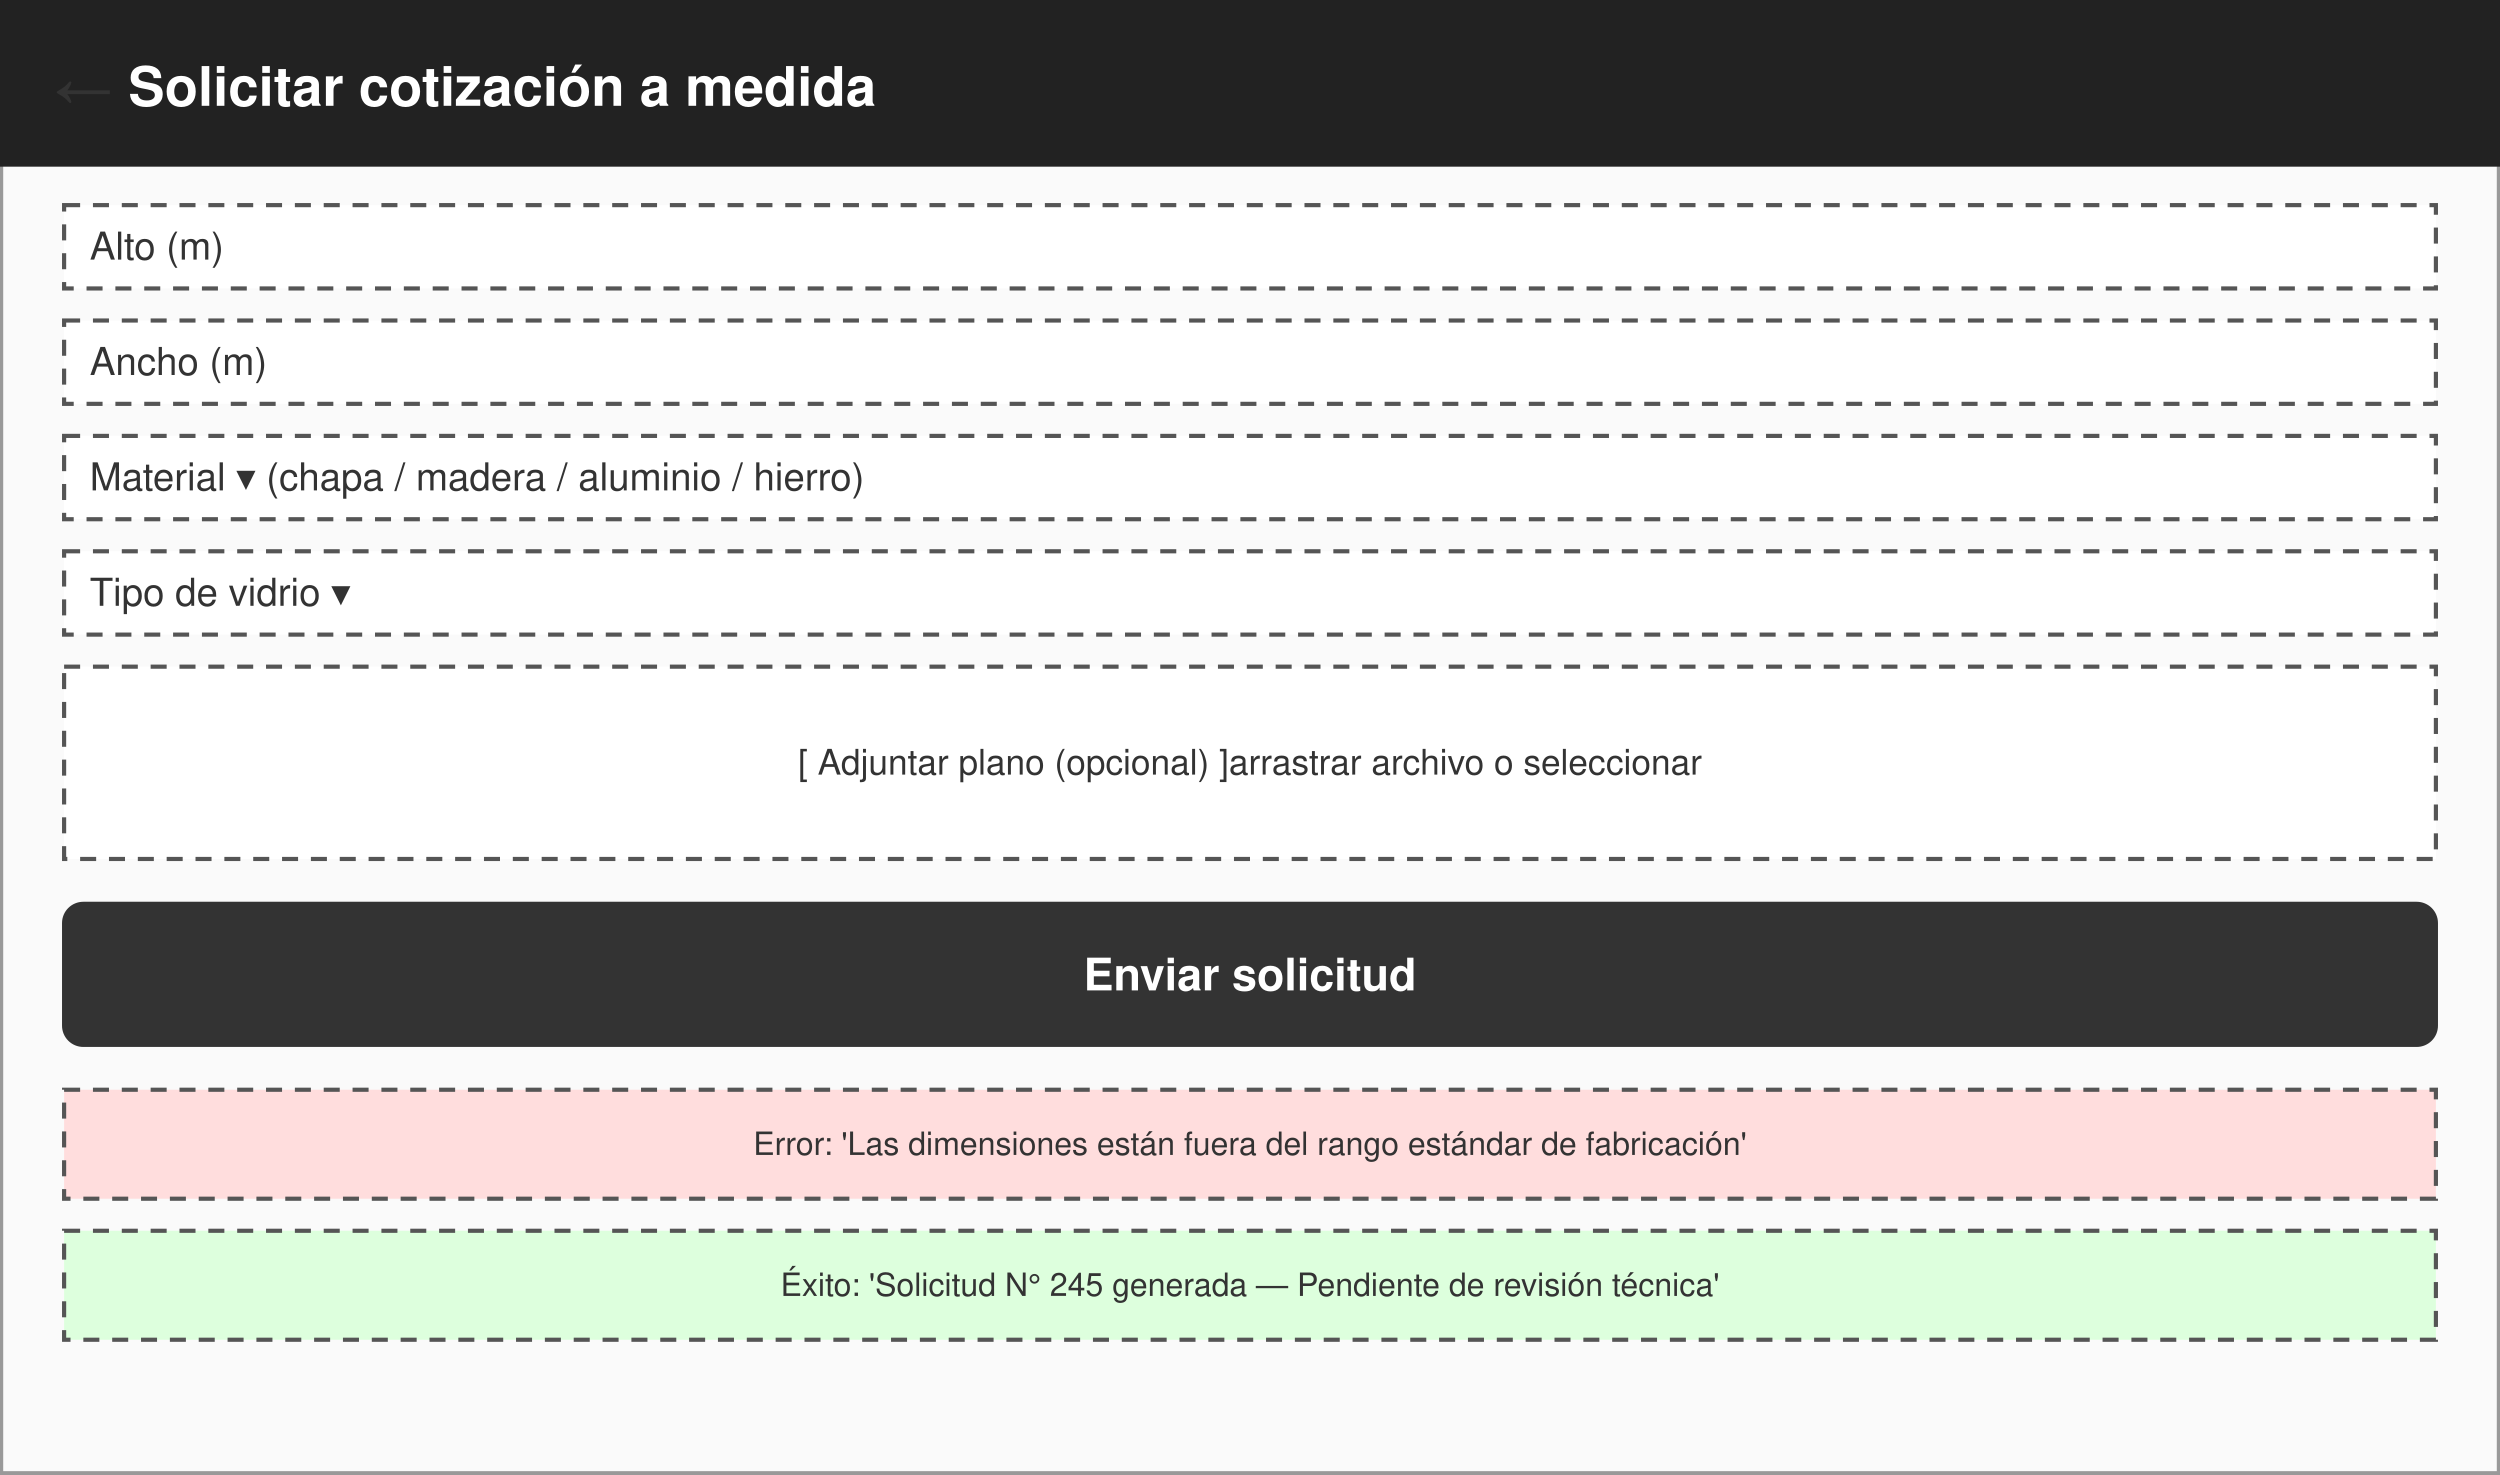
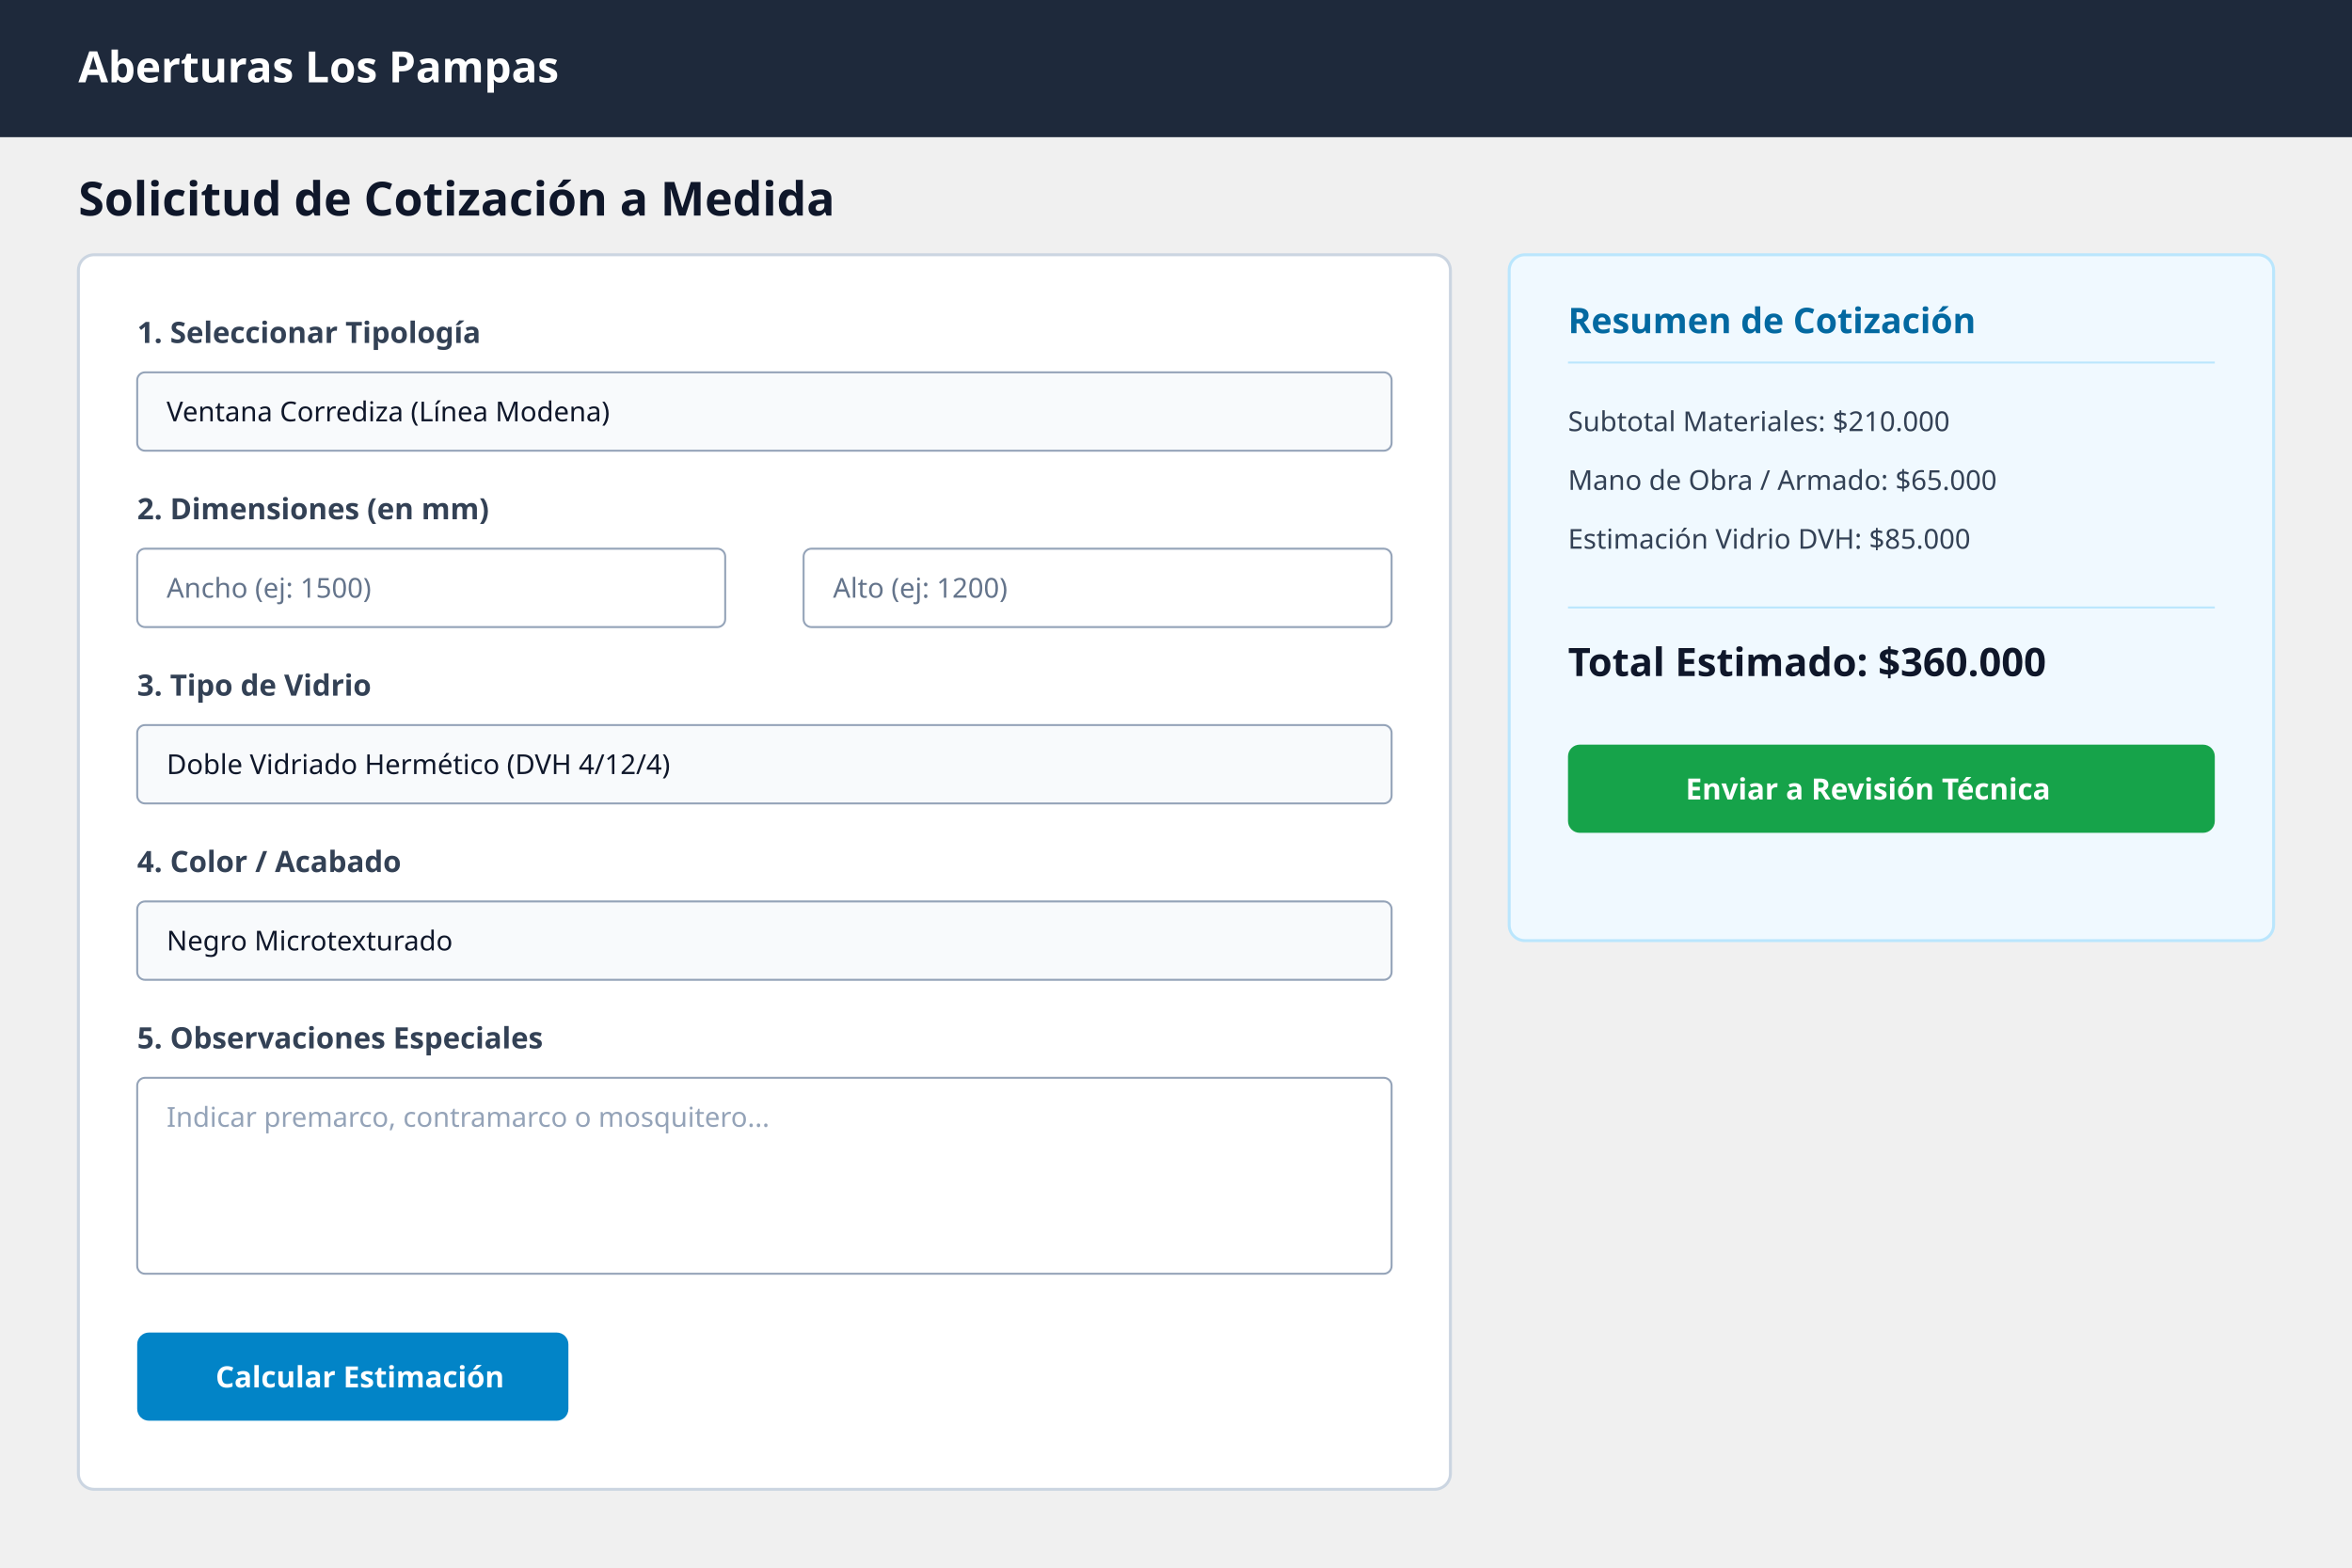
- <svg xmlns="http://www.w3.org/2000/svg" viewBox="0 0 780 460" font-family="Helvetica">
-   <rect x="0" y="0" width="780" height="460" fill="#fafafa" stroke="#999" stroke-width="2" />
-   <rect x="0" y="0" width="780" height="52" fill="#222" />
-   <text x="40" y="33" font-size="17" font-weight="bold" fill="#fff">Solicitar cotización a medida</text>
-   <text x="16" y="35" font-size="20" fill="#333">←</text>
-   <rect x="20" y="64" width="740" height="26" fill="#ffffff" stroke="#555" stroke-width="1.3" stroke-dasharray="5,4" />
-   <text x="28" y="81.0" font-family="Helvetica" font-size="12" fill="#333" text-anchor="start">Alto (m)</text>
-   <rect x="20" y="100" width="740" height="26" fill="#ffffff" stroke="#555" stroke-width="1.3" stroke-dasharray="5,4" />
-   <text x="28" y="117.0" font-family="Helvetica" font-size="12" fill="#333" text-anchor="start">Ancho (m)</text>
-   <rect x="20" y="136" width="740" height="26" fill="#ffffff" stroke="#555" stroke-width="1.3" stroke-dasharray="5,4" />
-   <text x="28" y="153.0" font-family="Helvetica" font-size="12" fill="#333" text-anchor="start">Material ▾ (chapa / madera / aluminio / hierro)</text>
-   <rect x="20" y="172" width="740" height="26" fill="#ffffff" stroke="#555" stroke-width="1.3" stroke-dasharray="5,4" />
-   <text x="28" y="189.0" font-family="Helvetica" font-size="12" fill="#333" text-anchor="start">Tipo de vidrio ▾</text>
-   <rect x="20" y="208" width="740" height="60" fill="#ffffff" stroke="#555" stroke-width="1.3" stroke-dasharray="5,4" />
-   <text x="390.0" y="241.667" font-family="Helvetica" font-size="11" fill="#333" text-anchor="middle">[ Adjuntar plano (opcional) ]
- arrastrar archivo o seleccionar</text>
-   <rect x="20" y="282" width="740" height="44" rx="6" ry="6" fill="#333" stroke="#333" stroke-width="1.3" />
-   <text x="390.0" y="309.0" font-family="Helvetica" font-size="14" font-weight="bold" fill="#fff" text-anchor="middle">Enviar solicitud</text>
-   <rect x="20" y="340" width="740" height="34" fill="#fdd" stroke="#555" stroke-width="1.3" stroke-dasharray="5,4" />
-   <text x="390.0" y="360.333" font-family="Helvetica" font-size="10" fill="#333" text-anchor="middle">Error: 'Las dimensiones están fuera del rango estándar de fabricación'</text>
-   <rect x="20" y="384" width="740" height="34" fill="#dfd" stroke="#555" stroke-width="1.3" stroke-dasharray="5,4" />
-   <text x="390.0" y="404.333" font-family="Helvetica" font-size="10" fill="#333" text-anchor="middle">Éxito: 'Solicitud N° 245 generada — Pendiente de revisión técnica'</text>
+ <svg xmlns="http://www.w3.org/2000/svg" viewBox="0 0 1200 800" width="100%" height="100%" style="background-color:#f8f9fa; font-family:system-ui, sans-serif;">
+   <rect x="0" y="0" width="1200" height="70" fill="#1e293b" />
+   <text x="40" y="42" fill="#ffffff" font-size="22" font-weight="bold">Aberturas Los Pampas</text>
+   <text x="40" y="110" fill="#0f172a" font-size="24" font-weight="bold">Solicitud de Cotización a Medida</text>
+   <rect x="40" y="130" width="700" height="630" rx="8" fill="#ffffff" stroke="#cbd5e1" stroke-width="1.5" />
+   <text x="70" y="175" fill="#334155" font-size="15" font-weight="bold">1. Seleccionar Tipología</text>
+   <rect x="70" y="190" width="640" height="40" rx="4" fill="#f8fafc" stroke="#94a3b8" />
+   <text x="85" y="215" fill="#0f172a" font-size="14">Ventana Corrediza (Línea Modena)</text>
+   <text x="70" y="265" fill="#334155" font-size="15" font-weight="bold">2. Dimensiones (en mm)</text>
+   <rect x="70" y="280" width="300" height="40" rx="4" fill="#ffffff" stroke="#94a3b8" />
+   <text x="85" y="305" fill="#64748b" font-size="14">Ancho (ej: 1500)</text>
+   <rect x="410" y="280" width="300" height="40" rx="4" fill="#ffffff" stroke="#94a3b8" />
+   <text x="425" y="305" fill="#64748b" font-size="14">Alto (ej: 1200)</text>
+   <text x="70" y="355" fill="#334155" font-size="15" font-weight="bold">3. Tipo de Vidrio</text>
+   <rect x="70" y="370" width="640" height="40" rx="4" fill="#f8fafc" stroke="#94a3b8" />
+   <text x="85" y="395" fill="#0f172a" font-size="14">Doble Vidriado Hermético (DVH 4/12/4)</text>
+   <text x="70" y="445" fill="#334155" font-size="15" font-weight="bold">4. Color / Acabado</text>
+   <rect x="70" y="460" width="640" height="40" rx="4" fill="#f8fafc" stroke="#94a3b8" />
+   <text x="85" y="485" fill="#0f172a" font-size="14">Negro Microtexturado</text>
+   <text x="70" y="535" fill="#334155" font-size="15" font-weight="bold">5. Observaciones Especiales</text>
+   <rect x="70" y="550" width="640" height="100" rx="4" fill="#ffffff" stroke="#94a3b8" />
+   <text x="85" y="575" fill="#94a3b8" font-size="14">Indicar premarco, contramarco o mosquitero...</text>
+   <rect x="70" y="680" width="220" height="45" rx="6" fill="#0284c7" />
+   <text x="110" y="708" fill="#ffffff" font-size="15" font-weight="bold">Calcular Estimación</text>
+   <rect x="770" y="130" width="390" height="350" rx="8" fill="#f0f9ff" stroke="#bae6fd" stroke-width="1.5" />
+   <text x="800" y="170" fill="#0369a1" font-size="18" font-weight="bold">Resumen de Cotización</text>
+   <line x1="800" y1="185" x2="1130" y2="185" stroke="#bae6fd" stroke-width="1" />
+   <text x="800" y="220" fill="#334155" font-size="14">Subtotal Materiales: $210.000</text>
+   <text x="800" y="250" fill="#334155" font-size="14">Mano de Obra / Armado: $65.000</text>
+   <text x="800" y="280" fill="#334155" font-size="14">Estimación Vidrio DVH: $85.000</text>
+   <line x1="800" y1="310" x2="1130" y2="310" stroke="#bae6fd" stroke-width="1" />
+   <text x="800" y="345" fill="#0f172a" font-size="20" font-weight="bold">Total Estimado: $360.000</text>
+   <rect x="800" y="380" width="330" height="45" rx="6" fill="#16a34a" />
+   <text x="860" y="408" fill="#ffffff" font-size="15" font-weight="bold">Enviar a Revisión Técnica</text>
</svg>
